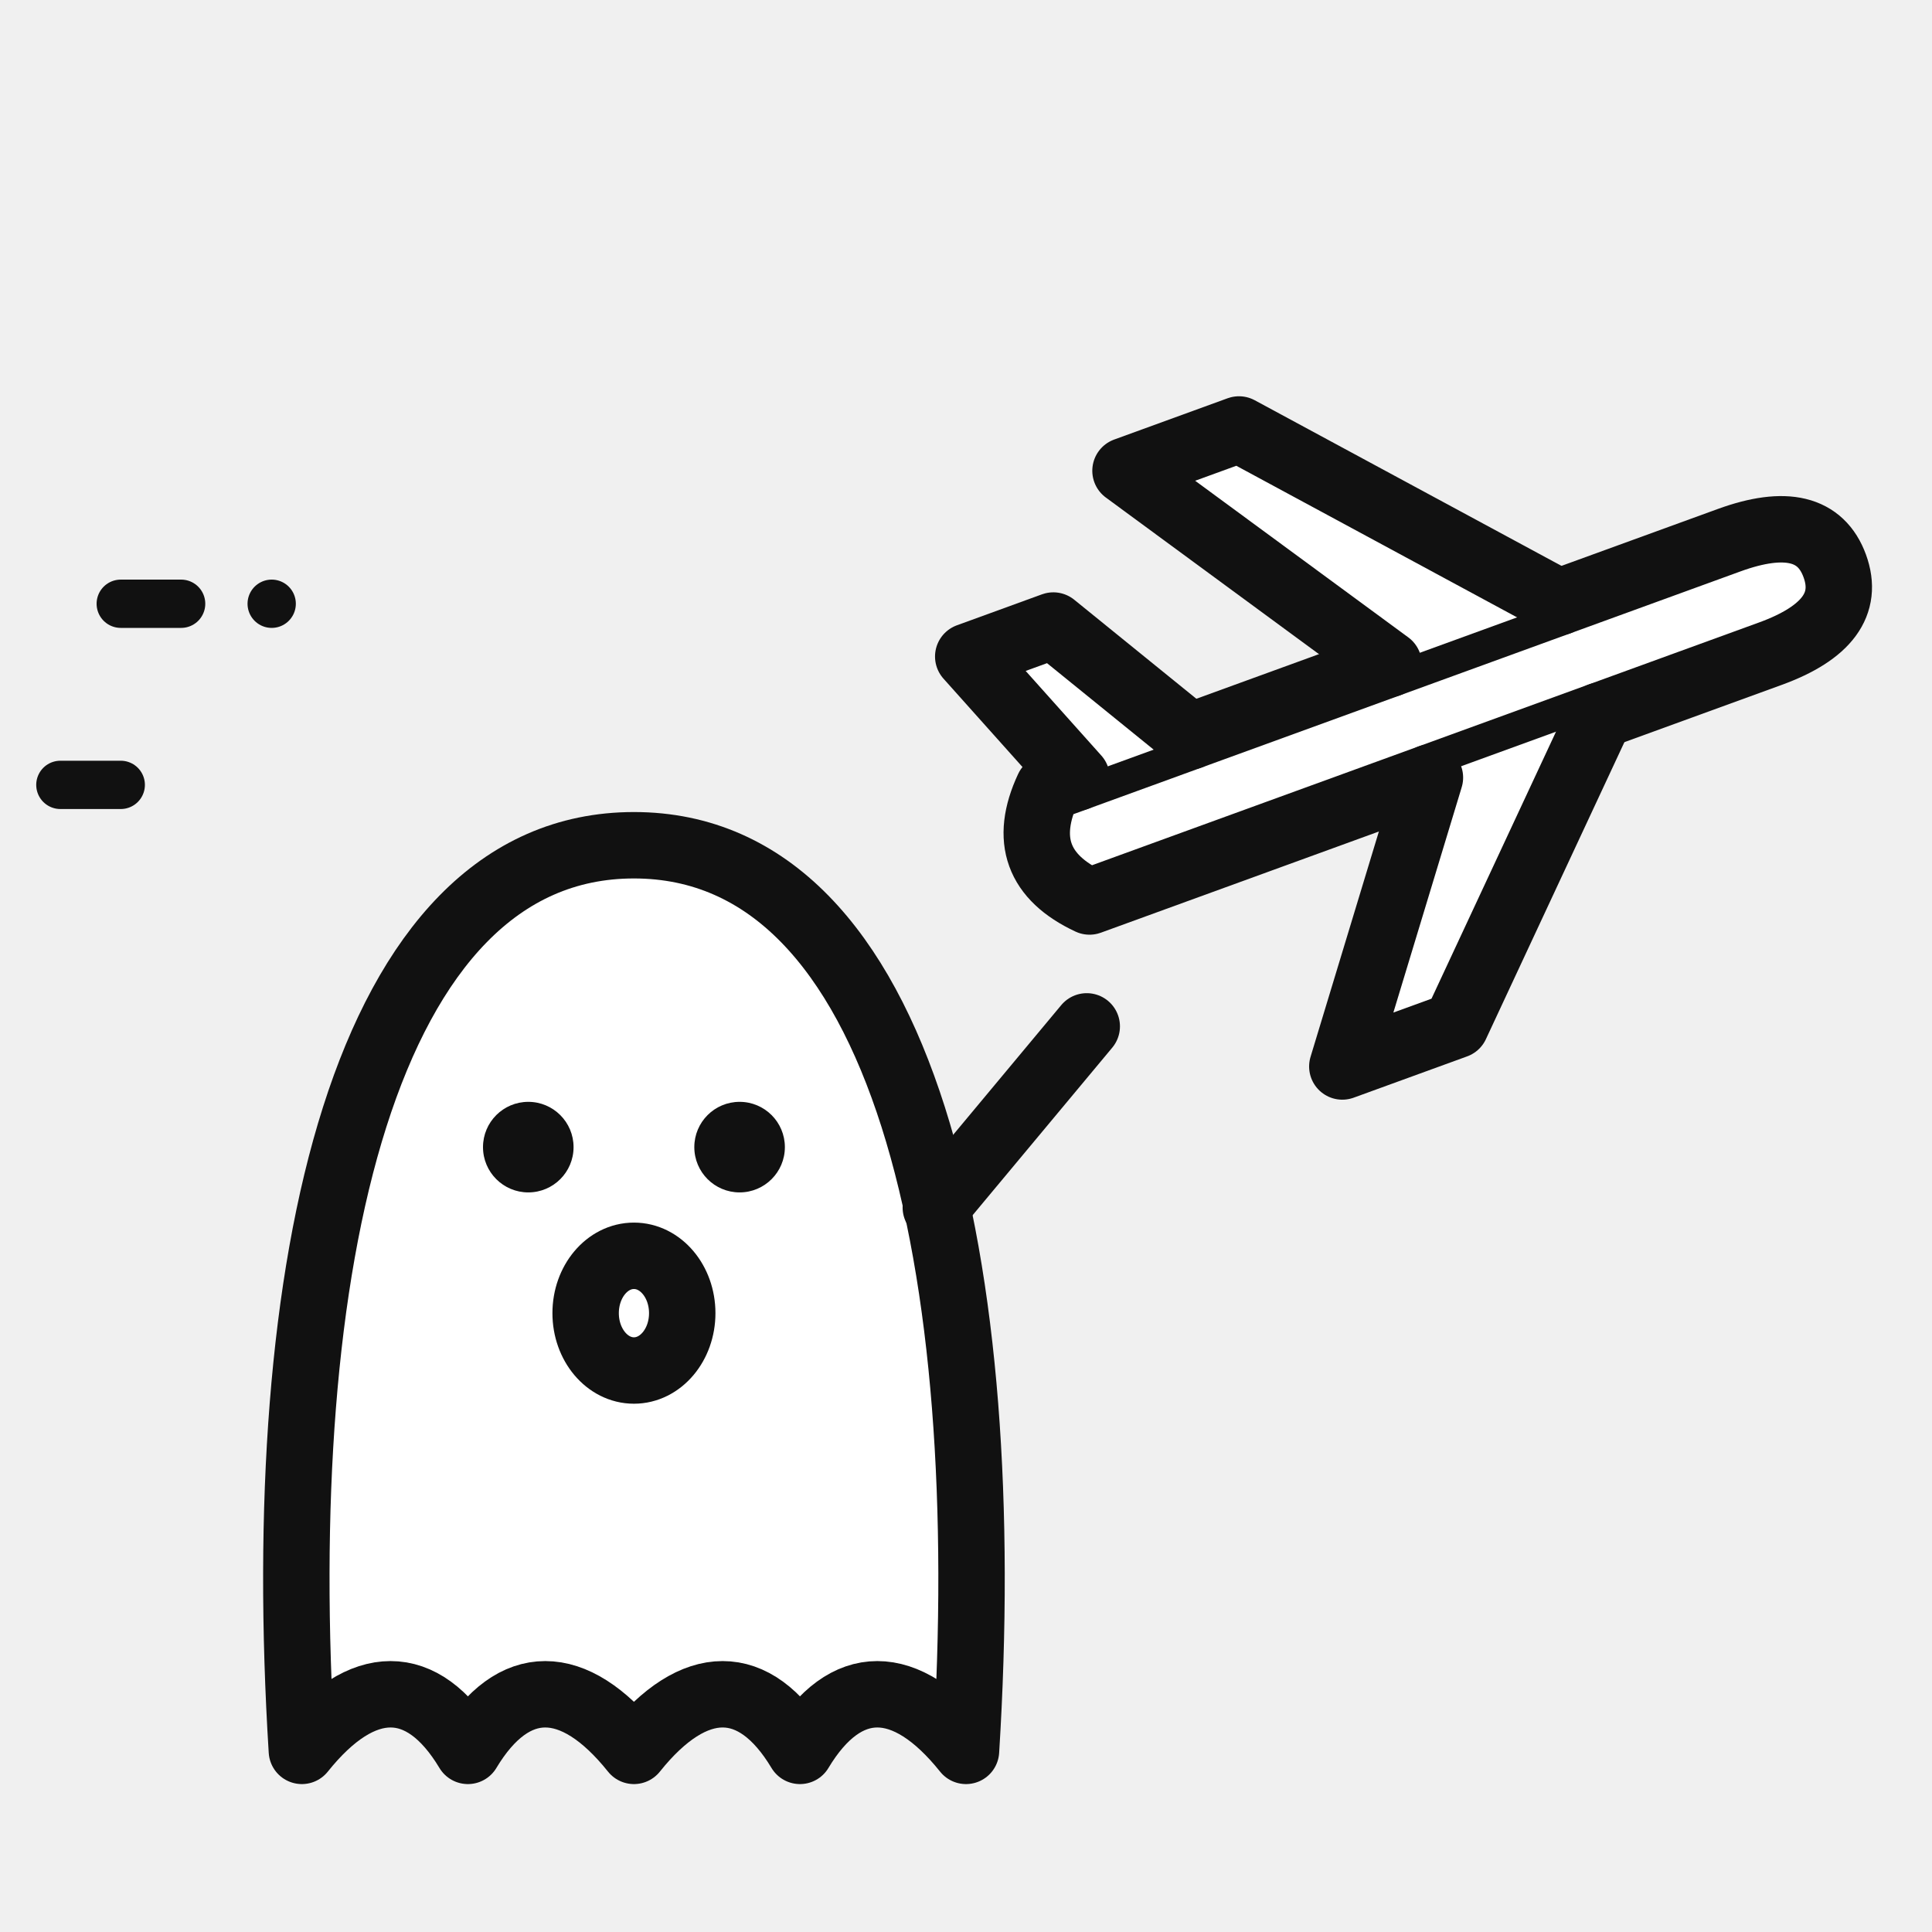
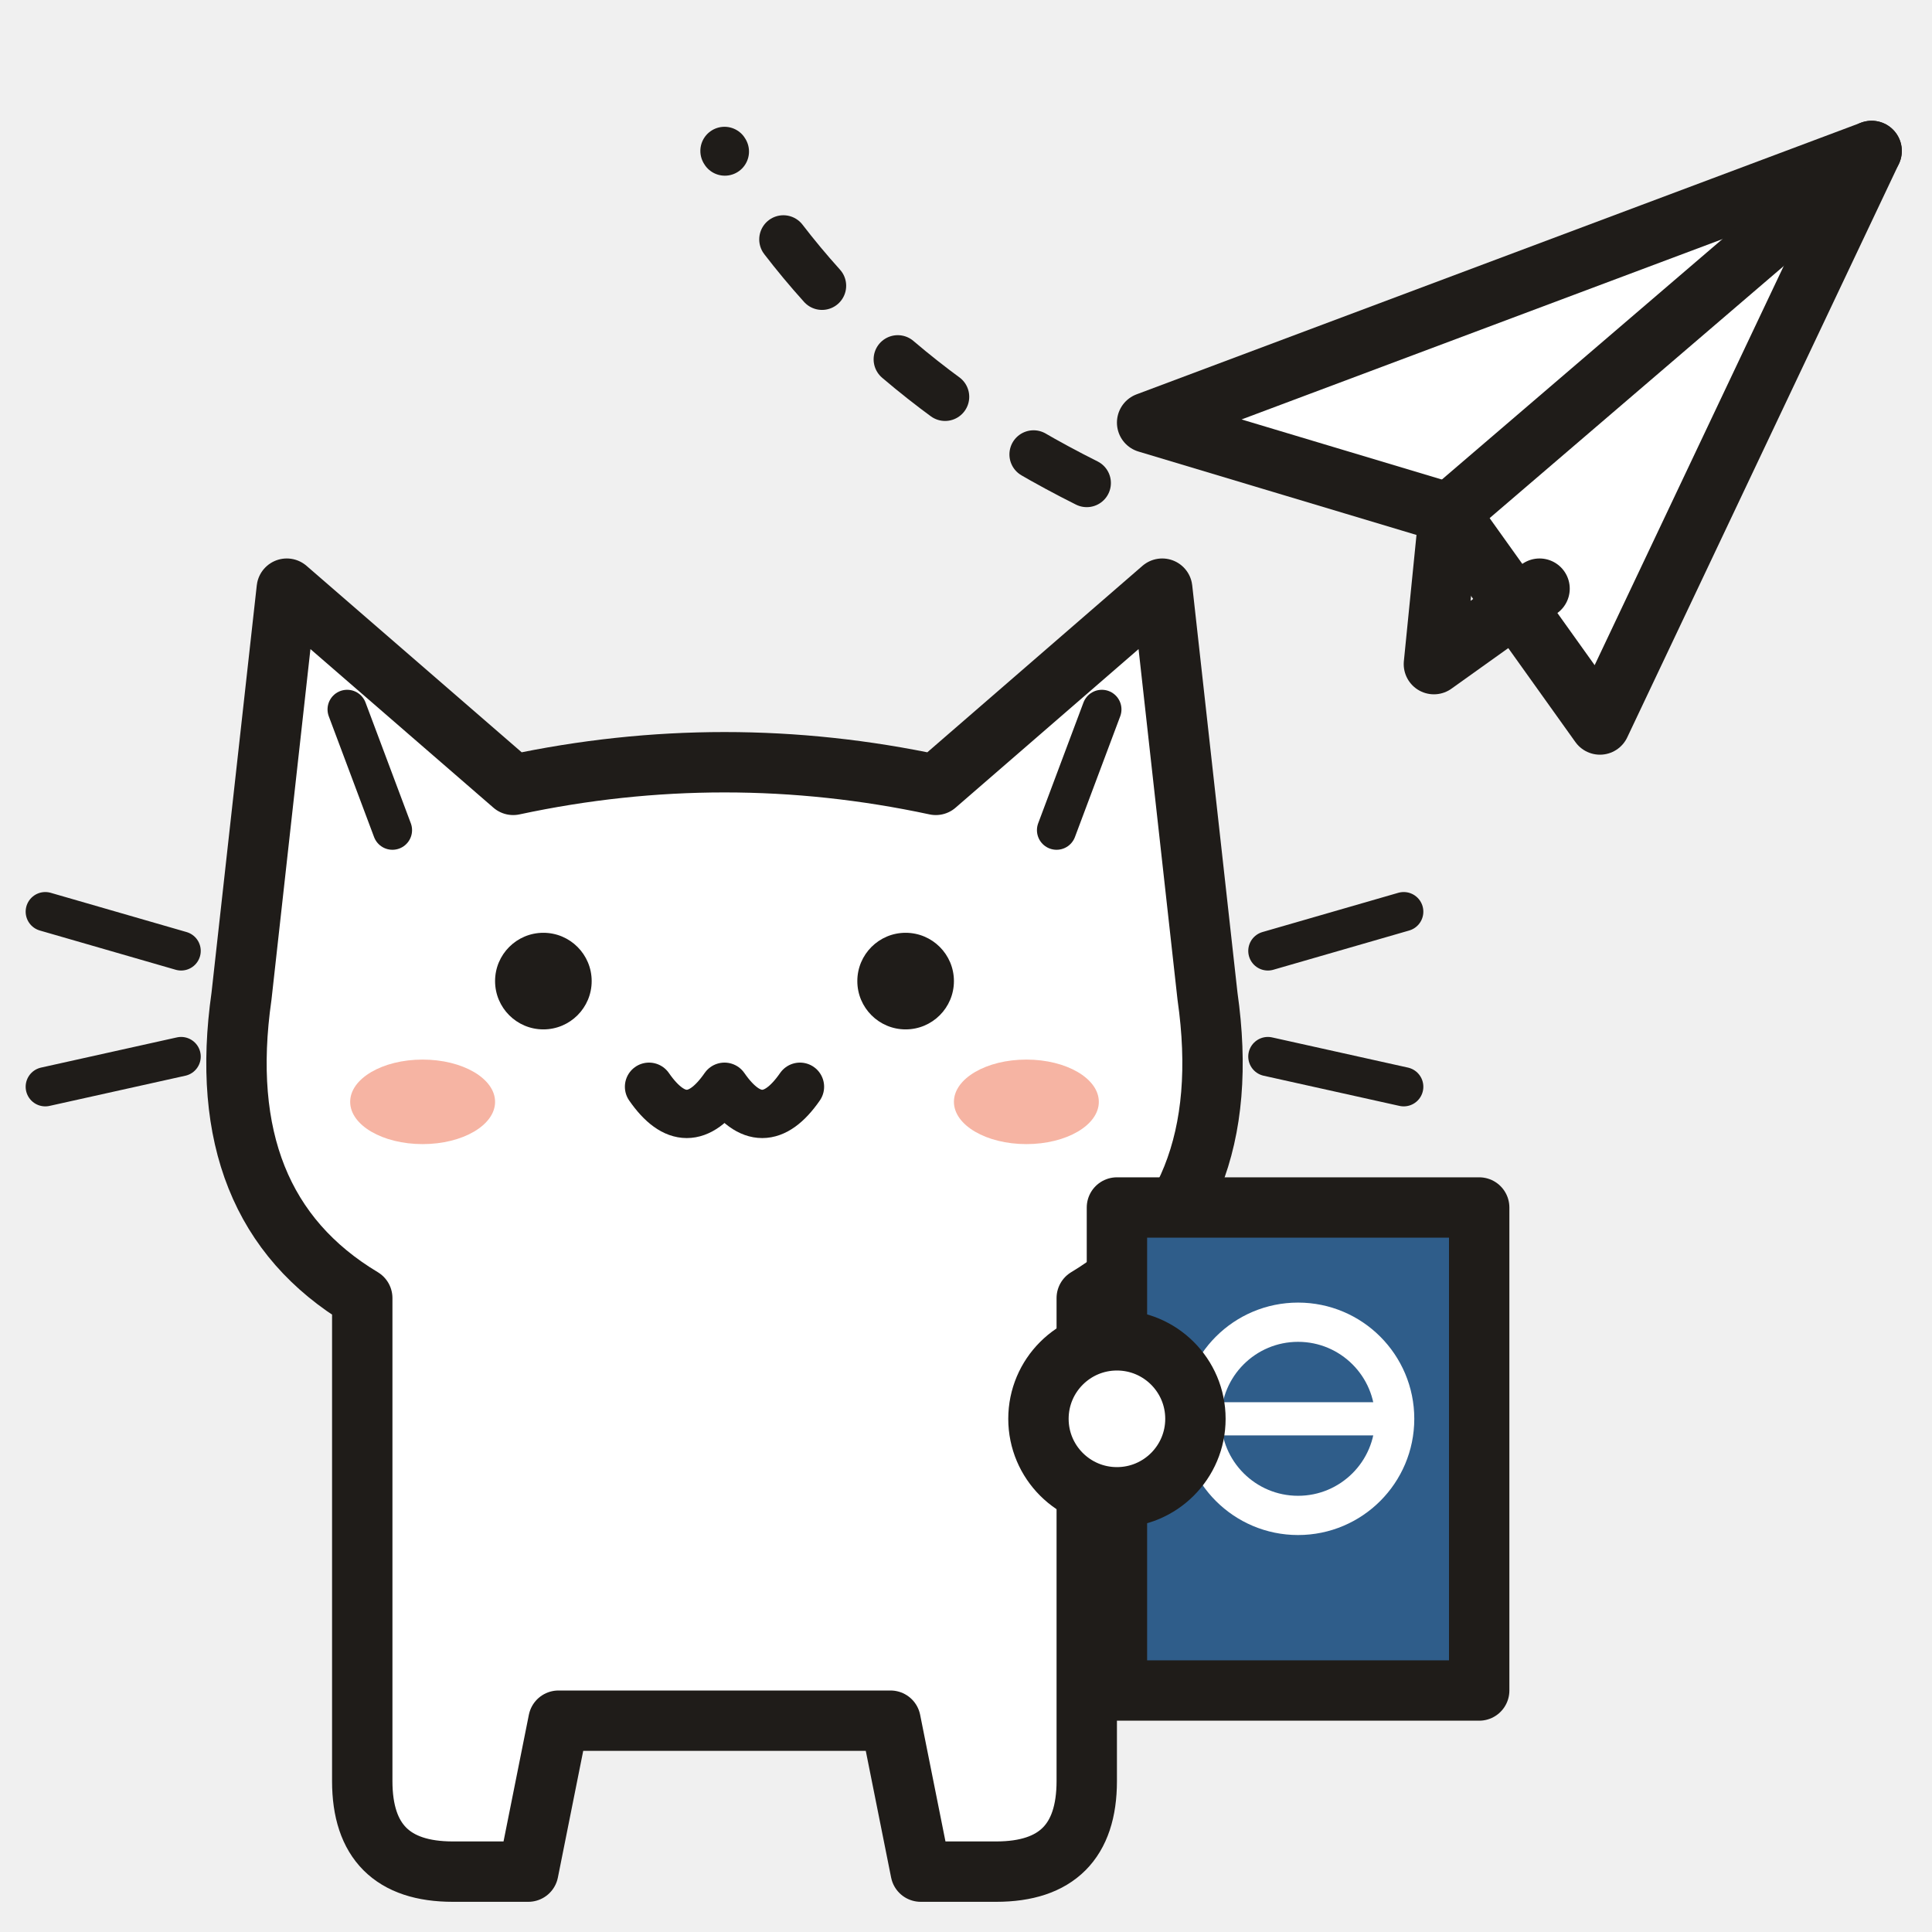
- <svg xmlns="http://www.w3.org/2000/svg" viewBox="0 0 64 64" fill="none" stroke="#111" stroke-width="2.2" stroke-linecap="round" stroke-linejoin="round">
-   <path d="M10 58 C9 42 12 28 21 28 C30 28 33 42 32 58 C30 55.5 28 55.5 26.5 58 C25 55.5 23 55.5 21 58 C19 55.5 17 55.5 15.5 58 C14 55.5 12 55.5 10 58 Z" fill="#fff" />
-   <circle cx="17.5" cy="38" r="1.5" fill="#111" stroke="none" />
-   <circle cx="24.5" cy="38" r="1.5" fill="#111" stroke="none" />
-   <ellipse cx="21" cy="43.5" rx="1.6" ry="1.9" />
-   <path d="M31 40 L36 34" />
-   <g transform="rotate(-20 46 22)">
-     <path d="M34 22 L58 22 Q61 22 61 24 Q61 26 58 26 L34 26 Q32 24 34 22 Z" fill="#fff" />
-     <path d="M46 22 L40 13 L44 13 L52 22" fill="#fff" />
-     <path d="M46 26 L40 34 L44 34 L52 26" fill="#fff" />
-     <path d="M35 22 L33 17 L36 17 L39 22" fill="#fff" />
+ <svg xmlns="http://www.w3.org/2000/svg" viewBox="0 0 64 64" fill="none" stroke="#1f1c19" stroke-width="2" stroke-linecap="round" stroke-linejoin="round">
+   <g transform="translate(4 17)">
+     <path d="M4 16 L5.5 2.5 L13 9 Q20 7.5 27 9 L34.5 2.5 L36 16 Q37 23 32 26 L32 42 Q32 45 29 45 L26.5 45 L25.5 40 L14.5 40 L13.5 45 L11 45 Q8 45 8 42 L8 26 Q3 23 4 16 Z" fill="#fff" />
+     <path d="M7.5 6.5 L9 10.5 M32.5 6.5 L31 10.5" stroke-width="1.3" />
+     <ellipse cx="10" cy="19.5" rx="2.4" ry="1.4" fill="#f6b4a3" stroke="none" />
+     <ellipse cx="30" cy="19.5" rx="2.4" ry="1.4" fill="#f6b4a3" stroke="none" />
+     <circle cx="14" cy="15.5" r="1.6" fill="#1f1c19" stroke="none" />
+     <circle cx="26" cy="15.5" r="1.6" fill="#1f1c19" stroke="none" />
+     <path d="M17.5 19 q1.25 1.8 2.5 0 q1.25 1.8 2.5 0" stroke-width="1.6" />
+     <path d="M2 14.5 L-2.5 13.2 M2 18 L-2.5 19 M38 14.5 L42.5 13.2 M38 18 L42.5 19" stroke-width="1.3" />
  </g>
-   <path d="M4 20 h5 M2 26 h4" stroke-width="1.6" stroke-dasharray="2 3" />
+   <path d="M36 16 Q28 12 24 5" stroke-width="1.6" stroke-dasharray="2 3.5" />
+   <path d="M38 14 L62 5 L53 24 L48 17 Z" fill="#fff" />
+   <path d="M48 17 L62 5 M48 17 L47.5 22 L51 19.5" />
+   <path d="M37 40 h12 v16 h-12 z" fill="#2f5d8a" />
+   <circle cx="43" cy="47" r="3.2" stroke="#fff" stroke-width="1.3" />
+   <path d="M39.8 47 h6.4" stroke="#fff" stroke-width="1.1" />
+   <circle cx="37" cy="47" r="2.6" fill="#fff" />
</svg>
